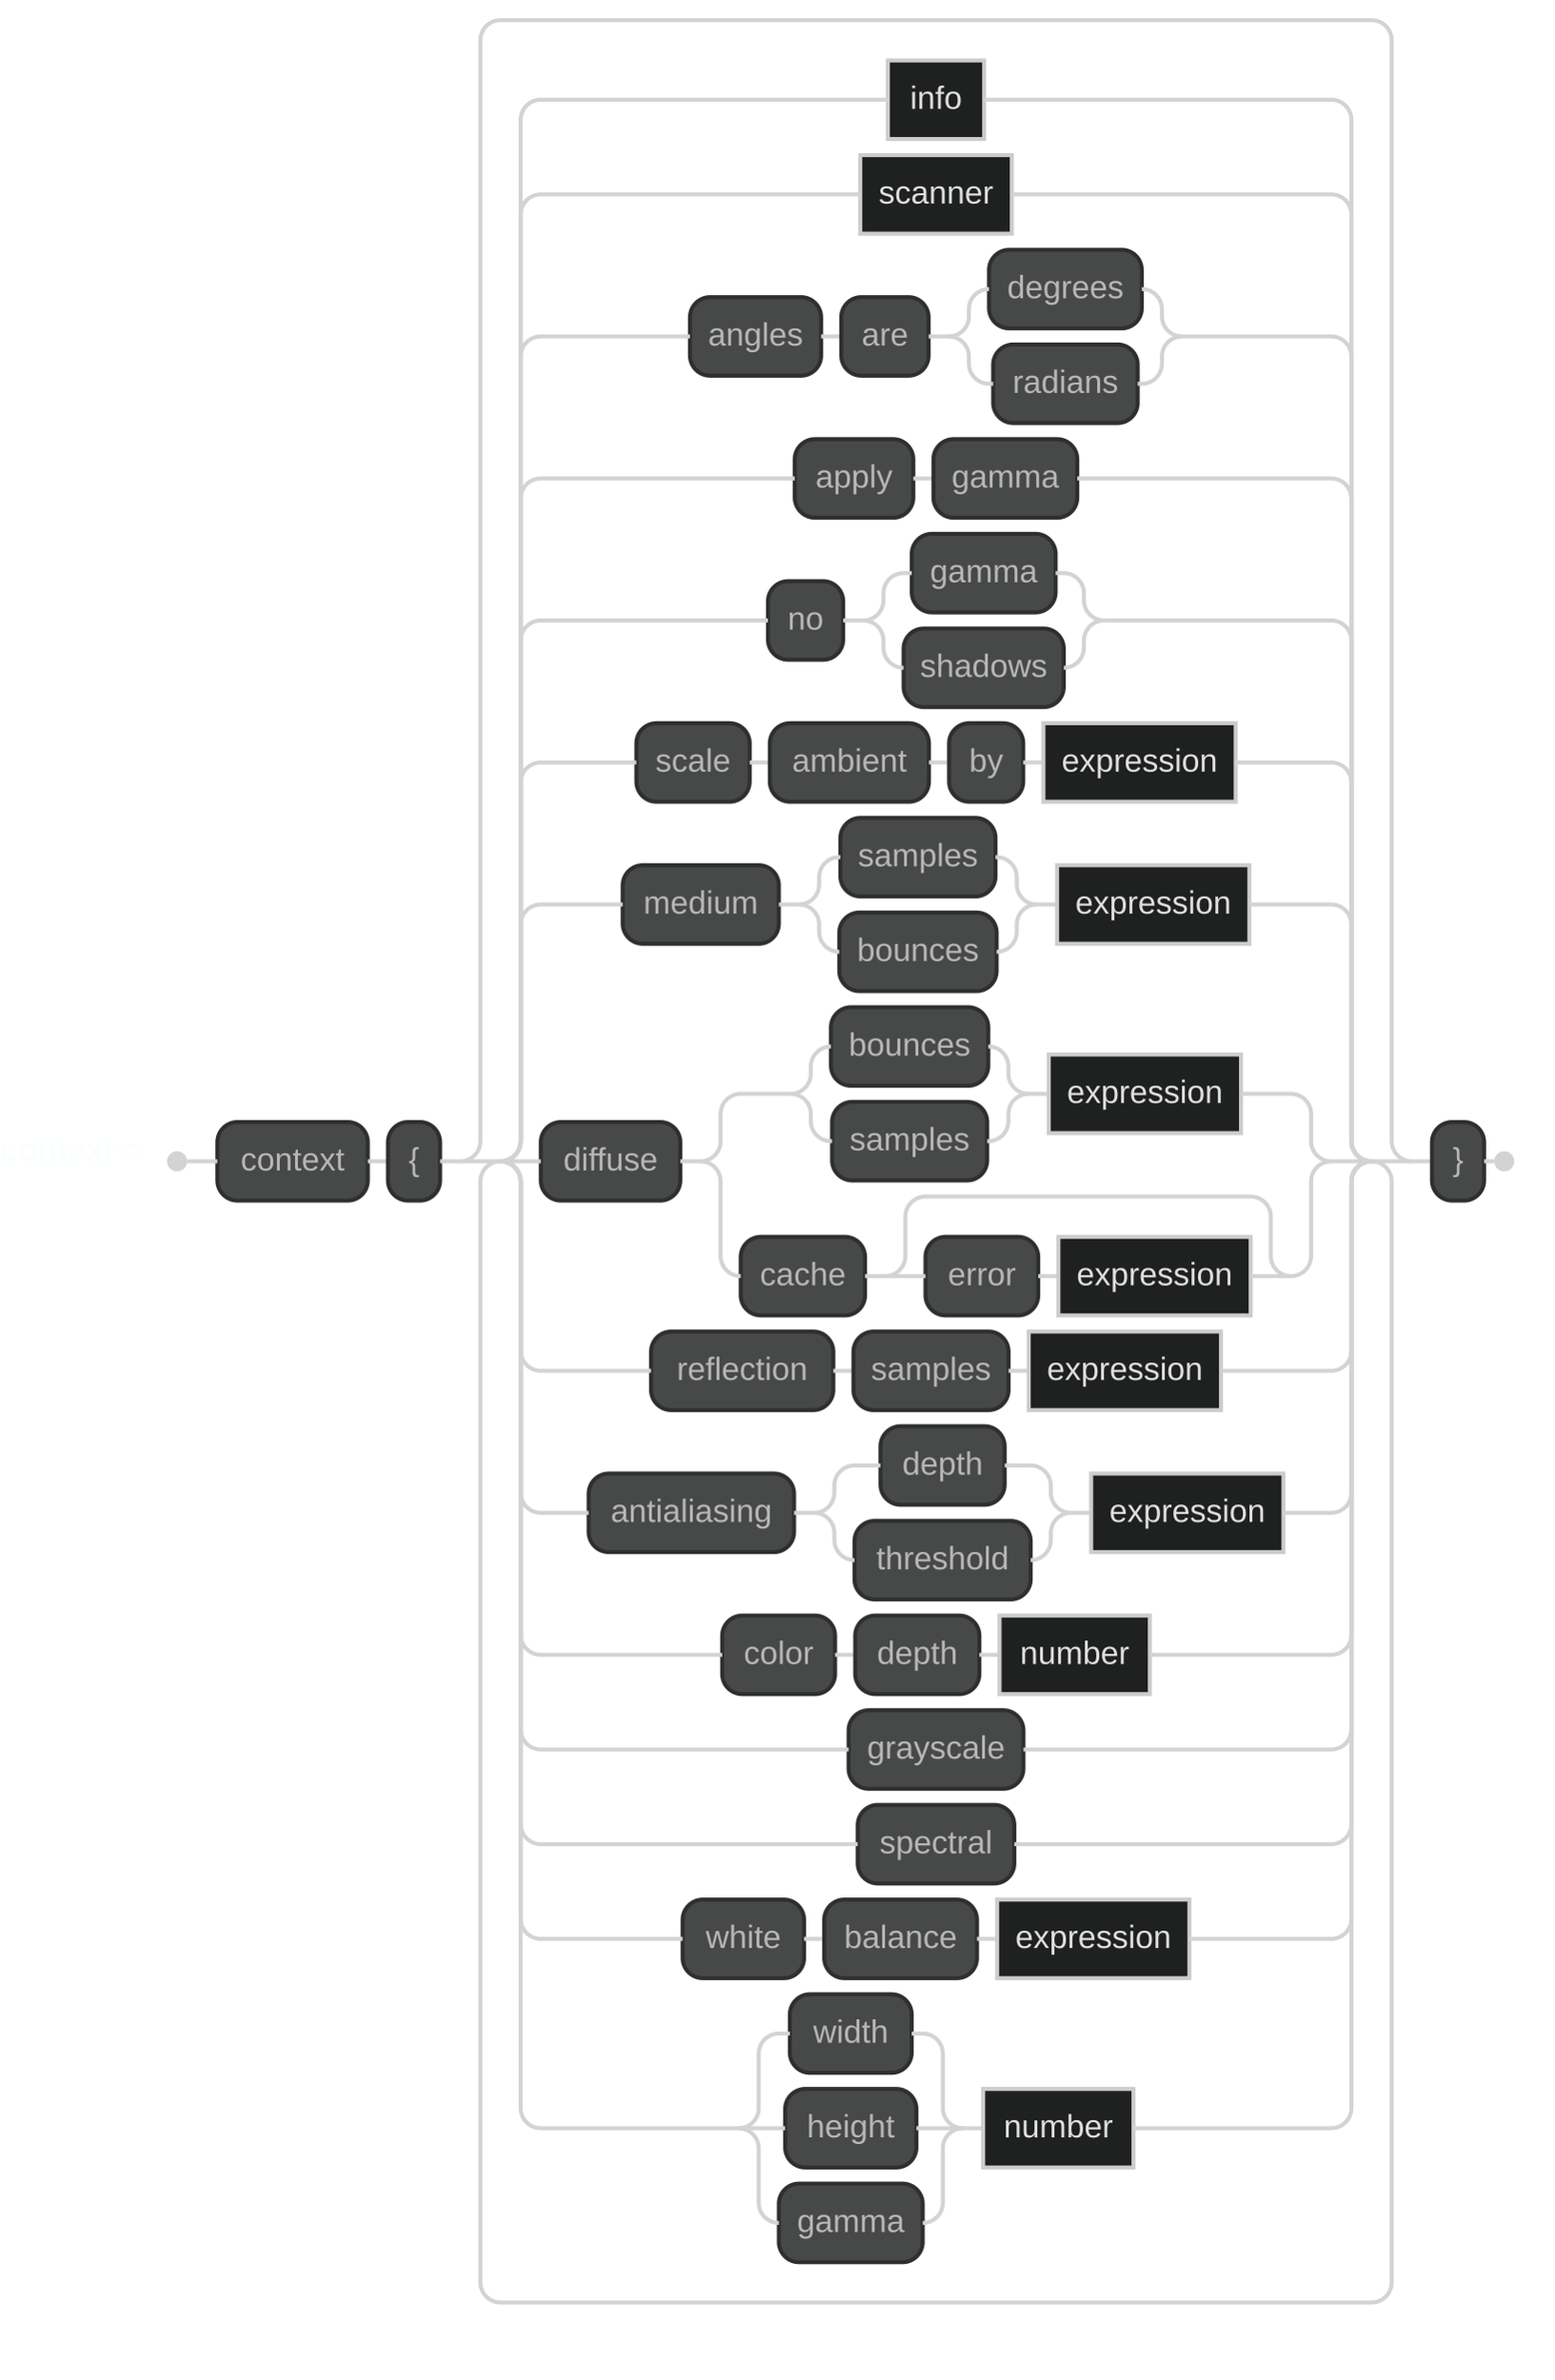
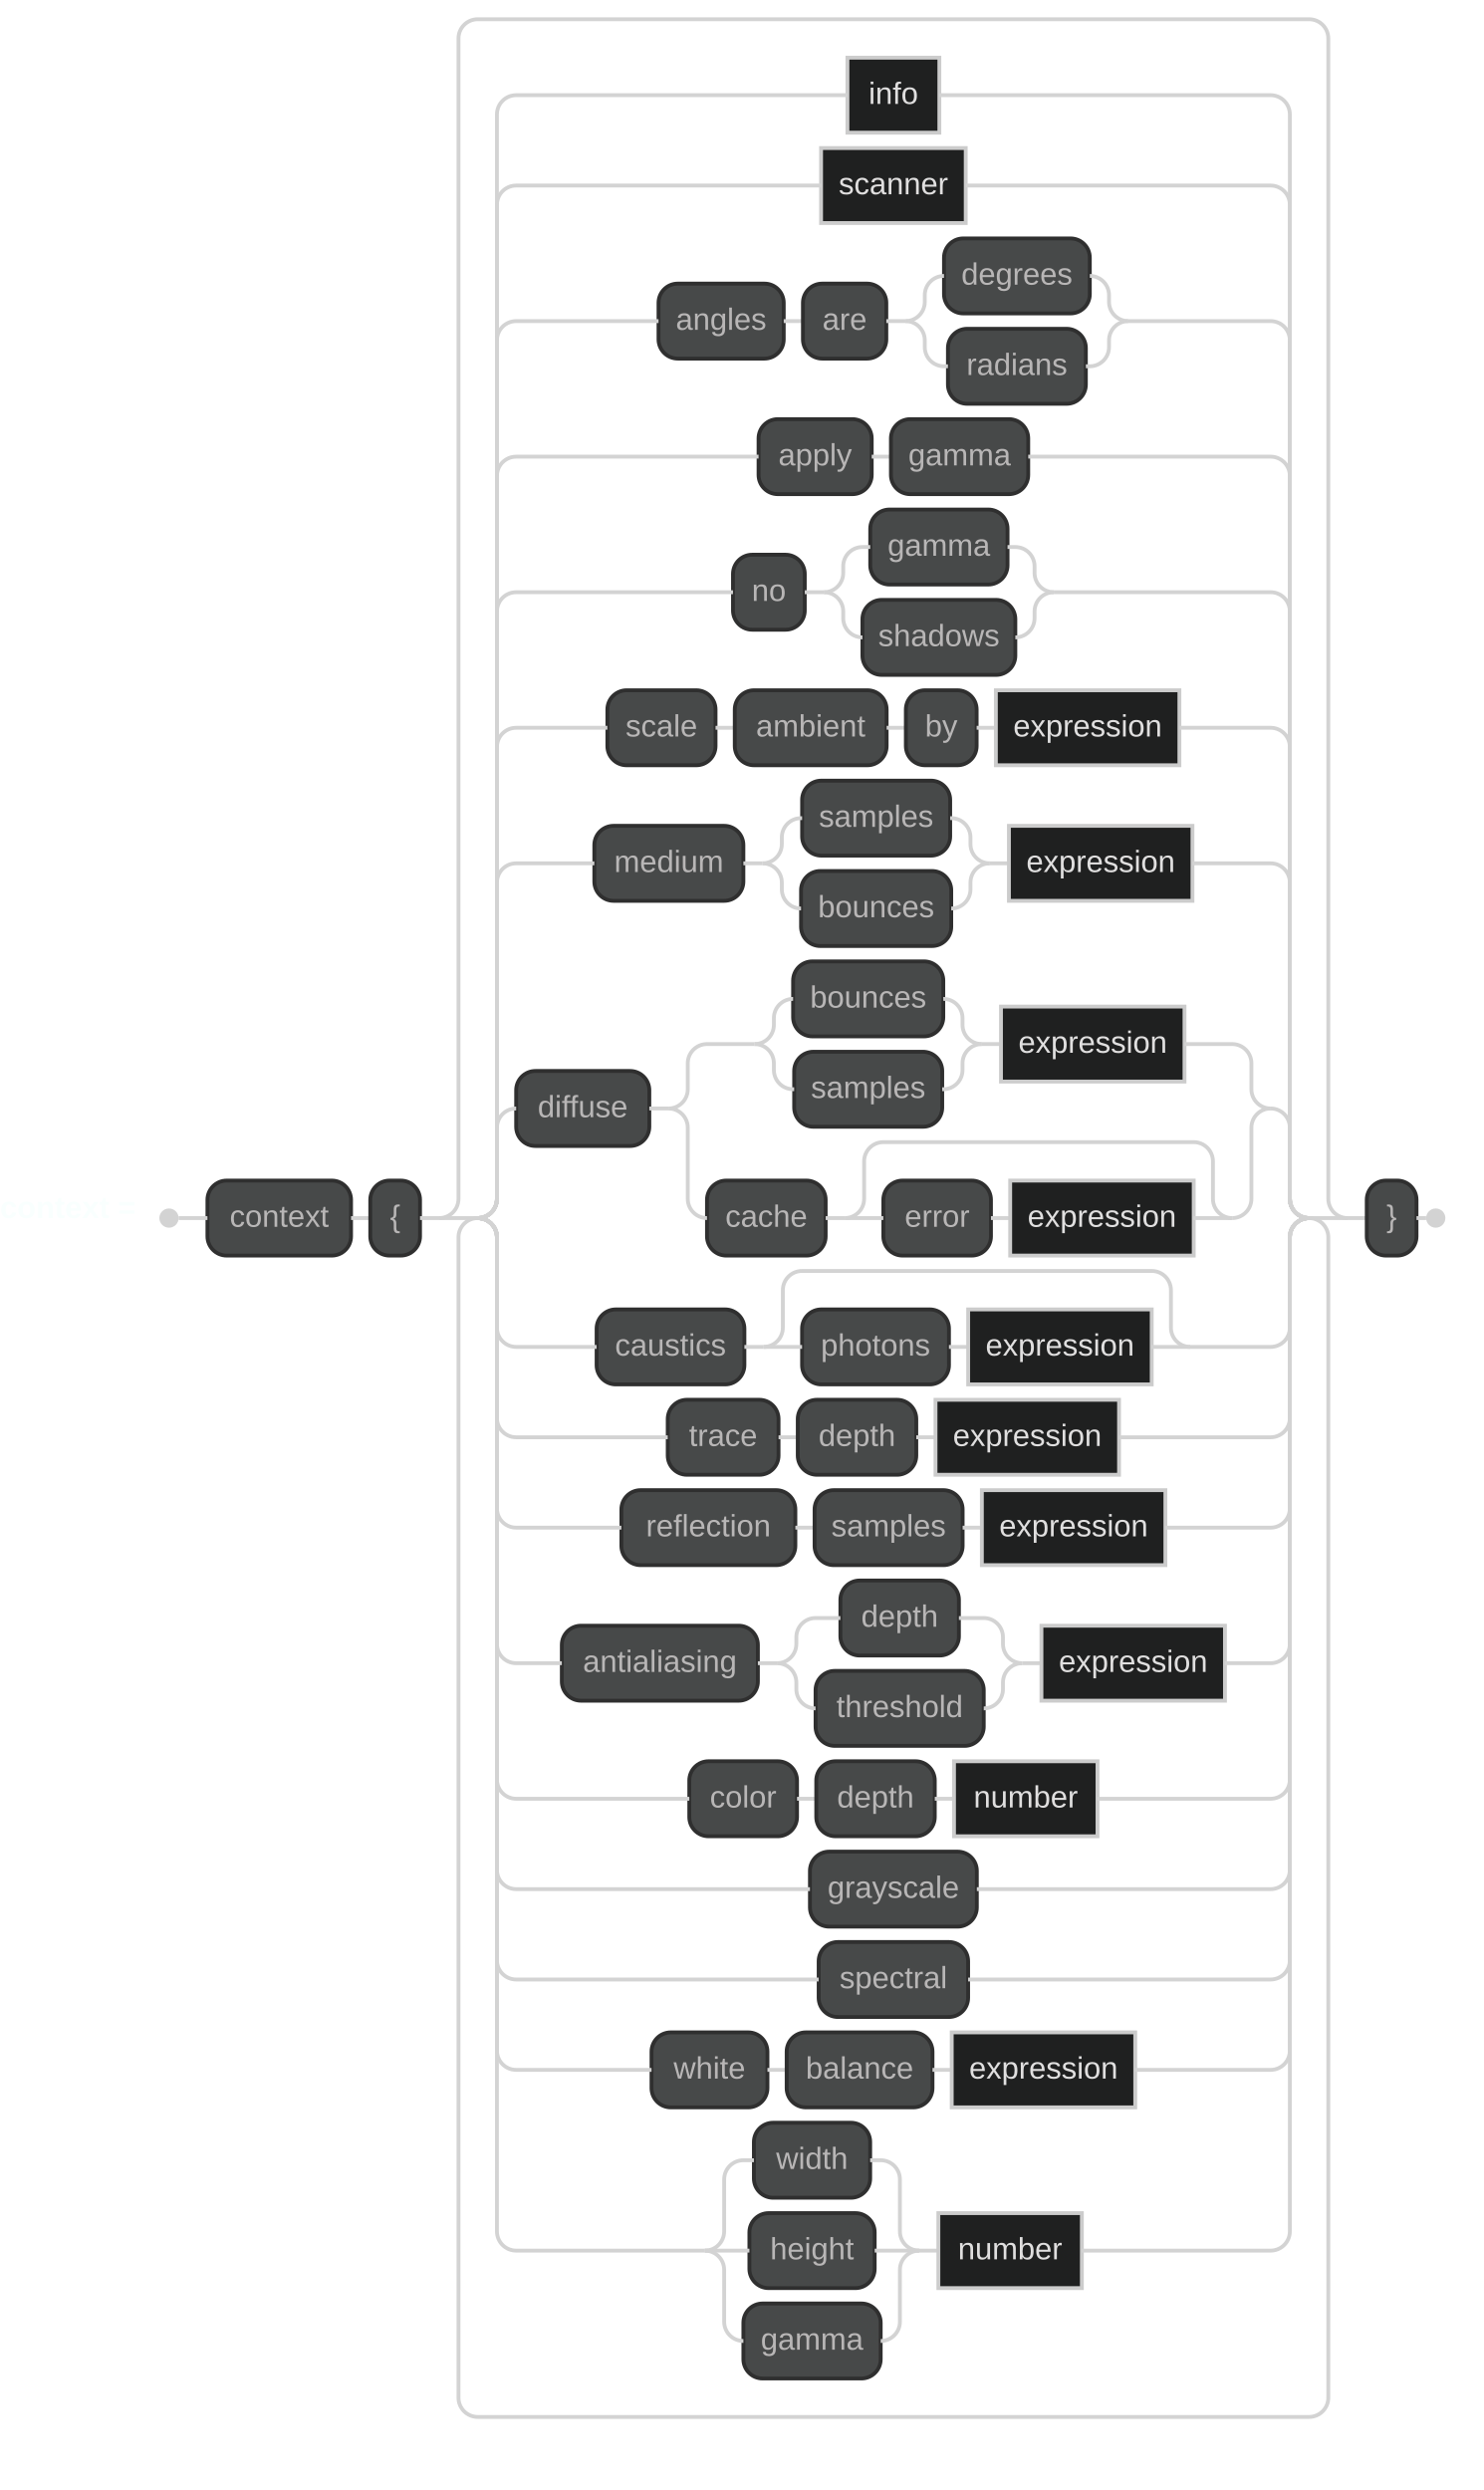
- <svg xmlns="http://www.w3.org/2000/svg" id="my-svg" width="100%" class="railroad-diagram" style="max-width: 771.719px; background-color: transparent;" viewBox="0 0 771.719 1181" role="graphics-document document" aria-roledescription="railroadEbnf">
+ <svg xmlns="http://www.w3.org/2000/svg" id="my-svg" width="100%" class="railroad-diagram" style="max-width: 771.719px; background-color: transparent;" viewBox="0 0 771.719 1295" role="graphics-document document" aria-roledescription="railroadEbnf">
  <style>#my-svg{font-family:"trebuchet ms",verdana,arial,sans-serif;font-size:16px;fill:#ccc;}@keyframes edge-animation-frame{from{stroke-dashoffset:0;}}@keyframes dash{to{stroke-dashoffset:0;}}#my-svg .edge-animation-slow{stroke-dasharray:9,5!important;stroke-dashoffset:900;animation:dash 50s linear infinite;stroke-linecap:round;}#my-svg .edge-animation-fast{stroke-dasharray:9,5!important;stroke-dashoffset:900;animation:dash 20s linear infinite;stroke-linecap:round;}#my-svg .error-icon{fill:#a44141;}#my-svg .error-text{fill:#ddd;stroke:#ddd;}#my-svg .edge-thickness-normal{stroke-width:1px;}#my-svg .edge-thickness-thick{stroke-width:3.5px;}#my-svg .edge-pattern-solid{stroke-dasharray:0;}#my-svg .edge-thickness-invisible{stroke-width:0;fill:none;}#my-svg .edge-pattern-dashed{stroke-dasharray:3;}#my-svg .edge-pattern-dotted{stroke-dasharray:2;}#my-svg .marker{fill:lightgrey;stroke:lightgrey;}#my-svg .marker.cross{stroke:lightgrey;}#my-svg svg{font-family:"trebuchet ms",verdana,arial,sans-serif;font-size:16px;}#my-svg p{margin:0;}#my-svg .railroad-diagram{font-family:"trebuchet ms",verdana,arial,sans-serif;font-size:16px;}#my-svg .railroad-terminal rect{fill:hsl(180, 1.587%, 28.353%);stroke:hsl(180, 0%, 18.353%);stroke-width:2px;}#my-svg .railroad-terminal text{fill:rgb(183.848, 181.552, 181.552);font-family:"trebuchet ms",verdana,arial,sans-serif;font-size:16px;text-anchor:middle;dominant-baseline:middle;}#my-svg .railroad-nonterminal rect{fill:#1f2020;stroke:#cccccc;stroke-width:2px;}#my-svg .railroad-nonterminal text{fill:#e0dfdf;font-family:"trebuchet ms",verdana,arial,sans-serif;font-size:16px;text-anchor:middle;dominant-baseline:middle;}#my-svg .railroad-line{stroke:lightgrey;stroke-width:2px;fill:none;}#my-svg .railroad-start circle,#my-svg .railroad-end circle{fill:lightgrey;}#my-svg .railroad-comment ellipse{fill:#181818;stroke:hsl(20, 0%, 2.353%);stroke-width:2px;}#my-svg .railroad-comment text{fill:rgb(223, 223.667, 224);font-style:italic;font-family:"trebuchet ms",verdana,arial,sans-serif;font-size:16px;text-anchor:middle;dominant-baseline:middle;}#my-svg .railroad-special rect{fill:hsl(20, 1.587%, 12.353%);stroke:hsl(20, 0%, 2.353%);stroke-width:2px;stroke-dasharray:5,3;}#my-svg .railroad-special text{fill:#e0dfdf;font-family:"trebuchet ms",verdana,arial,sans-serif;font-size:16px;text-anchor:middle;dominant-baseline:middle;}#my-svg .railroad-rule-name{font-weight:bold;fill:#F9FFFE;font-family:"trebuchet ms",verdana,arial,sans-serif;font-size:16px;}#my-svg .node .neo-node{stroke:#ccc;}#my-svg [data-look="neo"].node rect,#my-svg [data-look="neo"].cluster rect,#my-svg [data-look="neo"].node polygon{stroke:url(#my-svg-gradient);filter:drop-shadow( 1px 2px 2px rgba(185,185,185,1));}#my-svg [data-look="neo"].swimlane.cluster rect{filter:none;}#my-svg [data-look="neo"].node path{stroke:url(#my-svg-gradient);stroke-width:1px;}#my-svg [data-look="neo"].node .outer-path{filter:drop-shadow( 1px 2px 2px rgba(185,185,185,1));}#my-svg [data-look="neo"].node .neo-line path{stroke:#ccc;filter:none;}#my-svg [data-look="neo"].node circle{stroke:url(#my-svg-gradient);filter:drop-shadow( 1px 2px 2px rgba(185,185,185,1));}#my-svg [data-look="neo"].node circle .state-start{fill:#000000;}#my-svg [data-look="neo"].icon-shape .icon{fill:url(#my-svg-gradient);filter:drop-shadow( 1px 2px 2px rgba(185,185,185,1));}#my-svg [data-look="neo"].icon-shape .icon-neo path{stroke:url(#my-svg-gradient);filter:drop-shadow( 1px 2px 2px rgba(185,185,185,1));}#my-svg :root{--mermaid-font-family:"trebuchet ms",verdana,arial,sans-serif;}</style>
  <g />
  <g class="railroad-rule" transform="translate(0, 10)">
    <g transform="translate(107.8906, 0)">
      <g class="railroad-sequence">
-         <g class="railroad-terminal" transform="translate(0, 547)">
+         <g class="railroad-terminal" transform="translate(0, 604)">
          <rect x="0" y="0" width="74.688" height="39" rx="10" ry="10" />
          <text x="37.344" y="19.5">context</text>
        </g>
-         <path class="railroad-line" d="M 74.688 566.5 L 84.688 566.5" />
-         <g class="railroad-terminal" transform="translate(84.6875, 547)">
+         <path class="railroad-line" d="M 74.688 623.5 L 84.688 623.5" />
+         <g class="railroad-terminal" transform="translate(84.6875, 604)">
          <rect x="0" y="0" width="25.875" height="39" rx="10" ry="10" />
          <text x="12.938" y="19.5">{</text>
        </g>
-         <path class="railroad-line" d="M 110.562 566.5 L 120.562 566.5" />
+         <path class="railroad-line" d="M 110.562 623.5 L 120.562 623.5" />
        <g class="railroad-repetition" transform="translate(120.5625, 0)">
          <g class="railroad-choice" transform="translate(20, 20)">
            <g class="railroad-nonterminal" transform="translate(192.2891, 0)">
              <rect x="0" y="0" width="47.812" height="39" />
              <text x="23.906" y="19.5">info</text>
            </g>
-             <path class="railroad-line" d="M 0 546.5 A 10 10 0 0 0 10 536.5 L 10 29.5 A 10 10 0 0 1 20 19.5 L 192.289 19.5" />
-             <path class="railroad-line" d="M 240.102 19.5 L 412.391 19.5 A 10 10 0 0 1 422.391 29.5 L 422.391 536.5 A 10 10 0 0 0 432.391 546.5" />
+             <path class="railroad-line" d="M 0 603.5 A 10 10 0 0 0 10 593.5 L 10 29.5 A 10 10 0 0 1 20 19.5 L 192.289 19.5" />
+             <path class="railroad-line" d="M 240.102 19.5 L 412.391 19.5 A 10 10 0 0 1 422.391 29.5 L 422.391 593.5 A 10 10 0 0 0 432.391 603.5" />
            <g class="railroad-nonterminal" transform="translate(178.5781, 47)">
              <rect x="0" y="0" width="75.234" height="39" />
              <text x="37.617" y="19.5">scanner</text>
            </g>
-             <path class="railroad-line" d="M 0 546.5 A 10 10 0 0 0 10 536.5 L 10 76.5 A 10 10 0 0 1 20 66.5 L 178.578 66.5" />
-             <path class="railroad-line" d="M 253.812 66.5 L 412.391 66.5 A 10 10 0 0 1 422.391 76.5 L 422.391 536.5 A 10 10 0 0 0 432.391 546.5" />
+             <path class="railroad-line" d="M 0 603.5 A 10 10 0 0 0 10 593.5 L 10 76.5 A 10 10 0 0 1 20 66.5 L 178.578 66.5" />
+             <path class="railroad-line" d="M 253.812 66.5 L 412.391 66.5 A 10 10 0 0 1 422.391 76.5 L 422.391 593.5 A 10 10 0 0 0 432.391 603.5" />
            <g class="railroad-sequence" transform="translate(94.04688, 94)">
              <g class="railroad-terminal" transform="translate(0, 23.5)">
                <rect x="0" y="0" width="65.109" height="39" rx="10" ry="10" />
                <text x="32.555" y="19.5">angles</text>
              </g>
              <path class="railroad-line" d="M 65.109 43 L 75.109 43" />
              <g class="railroad-terminal" transform="translate(75.10938, 23.5)">
                <rect x="0" y="0" width="43.359" height="39" rx="10" ry="10" />
                <text x="21.68" y="19.5">are</text>
              </g>
              <path class="railroad-line" d="M 118.469 43 L 128.469 43" />
              <g class="railroad-choice" transform="translate(128.4688, 0)">
                <g class="railroad-terminal" transform="translate(20, 0)">
                  <rect x="0" y="0" width="75.828" height="39" rx="10" ry="10" />
                  <text x="37.914" y="19.5">degrees</text>
                </g>
                <path class="railroad-line" d="M 0 43 A 10 10 0 0 0 10 33 L 10 29.5 A 10 10 0 0 1 20 19.5 L 20 19.5" />
                <path class="railroad-line" d="M 95.828 19.5 L 95.828 19.5 A 10 10 0 0 1 105.828 29.5 L 105.828 33 A 10 10 0 0 0 115.828 43" />
                <g class="railroad-terminal" transform="translate(22.04688, 47)">
                  <rect x="0" y="0" width="71.734" height="39" rx="10" ry="10" />
                  <text x="35.867" y="19.5">radians</text>
                </g>
                <path class="railroad-line" d="M 0 43 A 10 10 0 0 1 10 53 L 10 56.5 A 10 10 0 0 0 20 66.5 L 22.047 66.5" />
                <path class="railroad-line" d="M 93.781 66.5 L 95.828 66.5 A 10 10 0 0 0 105.828 56.5 L 105.828 53 A 10 10 0 0 1 115.828 43" />
              </g>
            </g>
-             <path class="railroad-line" d="M 0 546.5 A 10 10 0 0 0 10 536.5 L 10 147 A 10 10 0 0 1 20 137 L 94.047 137" />
-             <path class="railroad-line" d="M 338.344 137 L 412.391 137 A 10 10 0 0 1 422.391 147 L 422.391 536.5 A 10 10 0 0 0 432.391 546.5" />
+             <path class="railroad-line" d="M 0 603.5 A 10 10 0 0 0 10 593.5 L 10 147 A 10 10 0 0 1 20 137 L 94.047 137" />
+             <path class="railroad-line" d="M 338.344 137 L 412.391 137 A 10 10 0 0 1 422.391 147 L 422.391 593.5 A 10 10 0 0 0 432.391 603.5" />
            <g class="railroad-sequence" transform="translate(146.0703, 188)">
              <g class="railroad-terminal" transform="translate(0, 0)">
                <rect x="0" y="0" width="58.844" height="39" rx="10" ry="10" />
                <text x="29.422" y="19.5">apply</text>
              </g>
              <path class="railroad-line" d="M 58.844 19.5 L 68.844 19.5" />
              <g class="railroad-terminal" transform="translate(68.84375, 0)">
                <rect x="0" y="0" width="71.406" height="39" rx="10" ry="10" />
                <text x="35.703" y="19.5">gamma</text>
              </g>
            </g>
-             <path class="railroad-line" d="M 0 546.5 A 10 10 0 0 0 10 536.5 L 10 217.5 A 10 10 0 0 1 20 207.5 L 146.07 207.5" />
-             <path class="railroad-line" d="M 286.32 207.5 L 412.391 207.5 A 10 10 0 0 1 422.391 217.5 L 422.391 536.5 A 10 10 0 0 0 432.391 546.5" />
+             <path class="railroad-line" d="M 0 603.5 A 10 10 0 0 0 10 593.5 L 10 217.5 A 10 10 0 0 1 20 207.5 L 146.07 207.5" />
+             <path class="railroad-line" d="M 286.32 207.5 L 412.391 207.5 A 10 10 0 0 1 422.391 217.5 L 422.391 593.5 A 10 10 0 0 0 432.391 603.5" />
            <g class="railroad-sequence" transform="translate(132.7734, 235)">
              <g class="railroad-terminal" transform="translate(0, 23.5)">
                <rect x="0" y="0" width="37.328" height="39" rx="10" ry="10" />
                <text x="18.664" y="19.5">no</text>
              </g>
              <path class="railroad-line" d="M 37.328 43 L 47.328 43" />
              <g class="railroad-choice" transform="translate(47.32812, 0)">
                <g class="railroad-terminal" transform="translate(24.05469, 0)">
                  <rect x="0" y="0" width="71.406" height="39" rx="10" ry="10" />
                  <text x="35.703" y="19.5">gamma</text>
                </g>
                <path class="railroad-line" d="M 0 43 A 10 10 0 0 0 10 33 L 10 29.5 A 10 10 0 0 1 20 19.5 L 24.055 19.5" />
                <path class="railroad-line" d="M 95.461 19.5 L 99.516 19.5 A 10 10 0 0 1 109.516 29.5 L 109.516 33 A 10 10 0 0 0 119.516 43" />
                <g class="railroad-terminal" transform="translate(20, 47)">
                  <rect x="0" y="0" width="79.516" height="39" rx="10" ry="10" />
                  <text x="39.758" y="19.5">shadows</text>
                </g>
                <path class="railroad-line" d="M 0 43 A 10 10 0 0 1 10 53 L 10 56.5 A 10 10 0 0 0 20 66.5 L 20 66.5" />
                <path class="railroad-line" d="M 99.516 66.5 L 99.516 66.5 A 10 10 0 0 0 109.516 56.5 L 109.516 53 A 10 10 0 0 1 119.516 43" />
              </g>
            </g>
-             <path class="railroad-line" d="M 0 546.5 A 10 10 0 0 0 10 536.5 L 10 288 A 10 10 0 0 1 20 278 L 132.773 278" />
-             <path class="railroad-line" d="M 299.617 278 L 412.391 278 A 10 10 0 0 1 422.391 288 L 422.391 536.5 A 10 10 0 0 0 432.391 546.5" />
+             <path class="railroad-line" d="M 0 603.5 A 10 10 0 0 0 10 593.5 L 10 288 A 10 10 0 0 1 20 278 L 132.773 278" />
+             <path class="railroad-line" d="M 299.617 278 L 412.391 278 A 10 10 0 0 1 422.391 288 L 422.391 593.5 A 10 10 0 0 0 432.391 603.5" />
            <g class="railroad-sequence" transform="translate(67.44531, 329)">
              <g class="railroad-terminal" transform="translate(0, 0)">
                <rect x="0" y="0" width="56.25" height="39" rx="10" ry="10" />
                <text x="28.125" y="19.5">scale</text>
              </g>
              <path class="railroad-line" d="M 56.25 19.5 L 66.25 19.5" />
              <g class="railroad-terminal" transform="translate(66.25, 0)">
                <rect x="0" y="0" width="78.984" height="39" rx="10" ry="10" />
                <text x="39.492" y="19.5">ambient</text>
              </g>
              <path class="railroad-line" d="M 145.234 19.5 L 155.234 19.5" />
              <g class="railroad-terminal" transform="translate(155.2344, 0)">
                <rect x="0" y="0" width="36.812" height="39" rx="10" ry="10" />
                <text x="18.406" y="19.5">by</text>
              </g>
              <path class="railroad-line" d="M 192.047 19.5 L 202.047 19.5" />
              <g class="railroad-nonterminal" transform="translate(202.0469, 0)">
                <rect x="0" y="0" width="95.453" height="39" />
                <text x="47.727" y="19.5">expression</text>
              </g>
            </g>
-             <path class="railroad-line" d="M 0 546.5 A 10 10 0 0 0 10 536.5 L 10 358.5 A 10 10 0 0 1 20 348.5 L 67.445 348.5" />
-             <path class="railroad-line" d="M 364.945 348.5 L 412.391 348.5 A 10 10 0 0 1 422.391 358.5 L 422.391 536.5 A 10 10 0 0 0 432.391 546.5" />
+             <path class="railroad-line" d="M 0 603.5 A 10 10 0 0 0 10 593.5 L 10 358.5 A 10 10 0 0 1 20 348.5 L 67.445 348.5" />
+             <path class="railroad-line" d="M 364.945 348.5 L 412.391 348.5 A 10 10 0 0 1 422.391 358.5 L 422.391 593.5 A 10 10 0 0 0 432.391 603.5" />
            <g class="railroad-sequence" transform="translate(60.65625, 376)">
              <g class="railroad-terminal" transform="translate(0, 23.5)">
                <rect x="0" y="0" width="77.516" height="39" rx="10" ry="10" />
                <text x="38.758" y="19.5">medium</text>
              </g>
              <path class="railroad-line" d="M 77.516 43 L 87.516 43" />
              <g class="railroad-choice" transform="translate(87.51562, 0)">
                <g class="railroad-terminal" transform="translate(20.55469, 0)">
                  <rect x="0" y="0" width="77" height="39" rx="10" ry="10" />
                  <text x="38.5" y="19.5">samples</text>
                </g>
                <path class="railroad-line" d="M 0 43 A 10 10 0 0 0 10 33 L 10 29.5 A 10 10 0 0 1 20 19.5 L 20.555 19.5" />
                <path class="railroad-line" d="M 97.555 19.5 L 98.109 19.5 A 10 10 0 0 1 108.109 29.5 L 108.109 33 A 10 10 0 0 0 118.109 43" />
                <g class="railroad-terminal" transform="translate(20, 47)">
                  <rect x="0" y="0" width="78.109" height="39" rx="10" ry="10" />
                  <text x="39.055" y="19.5">bounces</text>
                </g>
                <path class="railroad-line" d="M 0 43 A 10 10 0 0 1 10 53 L 10 56.5 A 10 10 0 0 0 20 66.5 L 20 66.5" />
                <path class="railroad-line" d="M 98.109 66.5 L 98.109 66.5 A 10 10 0 0 0 108.109 56.5 L 108.109 53 A 10 10 0 0 1 118.109 43" />
              </g>
              <path class="railroad-line" d="M 205.625 43 L 215.625 43" />
              <g class="railroad-nonterminal" transform="translate(215.625, 23.5)">
                <rect x="0" y="0" width="95.453" height="39" />
                <text x="47.727" y="19.5">expression</text>
              </g>
            </g>
-             <path class="railroad-line" d="M 0 546.5 A 10 10 0 0 0 10 536.5 L 10 429 A 10 10 0 0 1 20 419 L 60.656 419" />
-             <path class="railroad-line" d="M 371.734 419 L 412.391 419 A 10 10 0 0 1 422.391 429 L 422.391 536.5 A 10 10 0 0 0 432.391 546.5" />
+             <path class="railroad-line" d="M 0 603.5 A 10 10 0 0 0 10 593.5 L 10 429 A 10 10 0 0 1 20 419 L 60.656 419" />
+             <path class="railroad-line" d="M 371.734 419 L 412.391 419 A 10 10 0 0 1 422.391 429 L 422.391 593.5 A 10 10 0 0 0 432.391 603.5" />
            <g class="railroad-sequence" transform="translate(20, 470)">
              <g class="railroad-terminal" transform="translate(0, 57)">
                <rect x="0" y="0" width="69.25" height="39" rx="10" ry="10" />
                <text x="34.625" y="19.5">diffuse</text>
              </g>
              <path class="railroad-line" d="M 69.25 76.5 L 79.25 76.5" />
              <g class="railroad-choice" transform="translate(79.25, 0)">
                <g class="railroad-sequence" transform="translate(44.78906, 0)">
                  <g class="railroad-choice" transform="translate(0, 0)">
                    <g class="railroad-terminal" transform="translate(20, 0)">
                      <rect x="0" y="0" width="78.109" height="39" rx="10" ry="10" />
                      <text x="39.055" y="19.5">bounces</text>
                    </g>
                    <path class="railroad-line" d="M 0 43 A 10 10 0 0 0 10 33 L 10 29.5 A 10 10 0 0 1 20 19.5 L 20 19.5" />
                    <path class="railroad-line" d="M 98.109 19.5 L 98.109 19.5 A 10 10 0 0 1 108.109 29.5 L 108.109 33 A 10 10 0 0 0 118.109 43" />
                    <g class="railroad-terminal" transform="translate(20.55469, 47)">
                      <rect x="0" y="0" width="77" height="39" rx="10" ry="10" />
                      <text x="38.5" y="19.5">samples</text>
                    </g>
                    <path class="railroad-line" d="M 0 43 A 10 10 0 0 1 10 53 L 10 56.5 A 10 10 0 0 0 20 66.5 L 20.555 66.5" />
                    <path class="railroad-line" d="M 97.555 66.5 L 98.109 66.5 A 10 10 0 0 0 108.109 56.5 L 108.109 53 A 10 10 0 0 1 118.109 43" />
                  </g>
                  <path class="railroad-line" d="M 118.109 43 L 128.109 43" />
                  <g class="railroad-nonterminal" transform="translate(128.1094, 23.5)">
                    <rect x="0" y="0" width="95.453" height="39" />
                    <text x="47.727" y="19.5">expression</text>
                  </g>
                </g>
                <path class="railroad-line" d="M 0 76.5 A 10 10 0 0 0 10 66.5 L 10 53 A 10 10 0 0 1 20 43 L 44.789 43" />
                <path class="railroad-line" d="M 268.352 43 L 293.141 43 A 10 10 0 0 1 303.141 53 L 303.141 66.5 A 10 10 0 0 0 313.141 76.5" />
                <g class="railroad-sequence" transform="translate(20, 94)">
                  <g class="railroad-terminal" transform="translate(0, 20)">
                    <rect x="0" y="0" width="61.719" height="39" rx="10" ry="10" />
                    <text x="30.859" y="19.5">cache</text>
                  </g>
                  <path class="railroad-line" d="M 61.719 39.5 L 71.719 39.5" />
                  <g class="railroad-optional" transform="translate(71.71875, 0)">
                    <g class="railroad-sequence" transform="translate(20, 20)">
                      <g class="railroad-terminal" transform="translate(0, 0)">
                        <rect x="0" y="0" width="55.969" height="39" rx="10" ry="10" />
                        <text x="27.984" y="19.5">error</text>
                      </g>
                      <path class="railroad-line" d="M 55.969 19.5 L 65.969 19.5" />
                      <g class="railroad-nonterminal" transform="translate(65.96875, 0)">
                        <rect x="0" y="0" width="95.453" height="39" />
                        <text x="47.727" y="19.5">expression</text>
                      </g>
                    </g>
                    <path class="railroad-line" d="M 0 39.5 L 20 39.5" />
                    <path class="railroad-line" d="M 181.422 39.5 L 201.422 39.5" />
                    <path class="railroad-line" d="M 0 39.5 A 10 10 0 0 0 10 29.5 L 10 10 A 10 10 0 0 1 20 0 L 181.422 0 A 10 10 0 0 1 191.422 10 L 191.422 29.5 A 10 10 0 0 0 201.422 39.5" />
                  </g>
                </g>
                <path class="railroad-line" d="M 0 76.5 A 10 10 0 0 1 10 86.5 L 10 123.5 A 10 10 0 0 0 20 133.5 L 20 133.5" />
                <path class="railroad-line" d="M 293.141 133.5 L 293.141 133.5 A 10 10 0 0 0 303.141 123.5 L 303.141 86.5 A 10 10 0 0 1 313.141 76.5" />
              </g>
            </g>
-             <path class="railroad-line" d="M 0 546.5 L 20 546.5" />
-             <path class="railroad-line" d="M 412.391 546.5 L 432.391 546.5" />
-             <g class="railroad-sequence" transform="translate(74.73438, 631)">
+             <path class="railroad-line" d="M 0 603.5 A 10 10 0 0 0 10 593.5 L 10 556.5 A 10 10 0 0 1 20 546.5 L 20 546.5" />
+             <path class="railroad-line" d="M 412.391 546.5 L 412.391 546.5 A 10 10 0 0 1 422.391 556.5 L 422.391 593.5 A 10 10 0 0 0 432.391 603.5" />
+             <g class="railroad-sequence" transform="translate(61.84375, 631)">
+               <g class="railroad-terminal" transform="translate(0, 20)">
+                 <rect x="0" y="0" width="76.859" height="39" rx="10" ry="10" />
+                 <text x="38.43" y="19.5">caustics</text>
+               </g>
+               <path class="railroad-line" d="M 76.859 39.5 L 86.859 39.5" />
+               <g class="railroad-optional" transform="translate(86.85938, 0)">
+                 <g class="railroad-sequence" transform="translate(20, 20)">
+                   <g class="railroad-terminal" transform="translate(0, 0)">
+                     <rect x="0" y="0" width="76.391" height="39" rx="10" ry="10" />
+                     <text x="38.195" y="19.5">photons</text>
+                   </g>
+                   <path class="railroad-line" d="M 76.391 19.5 L 86.391 19.5" />
+                   <g class="railroad-nonterminal" transform="translate(86.39062, 0)">
+                     <rect x="0" y="0" width="95.453" height="39" />
+                     <text x="47.727" y="19.5">expression</text>
+                   </g>
+                 </g>
+                 <path class="railroad-line" d="M 0 39.5 L 20 39.5" />
+                 <path class="railroad-line" d="M 201.844 39.5 L 221.844 39.5" />
+                 <path class="railroad-line" d="M 0 39.5 A 10 10 0 0 0 10 29.5 L 10 10 A 10 10 0 0 1 20 0 L 201.844 0 A 10 10 0 0 1 211.844 10 L 211.844 29.5 A 10 10 0 0 0 221.844 39.5" />
+               </g>
+             </g>
+             <path class="railroad-line" d="M 0 603.5 A 10 10 0 0 1 10 613.5 L 10 660.5 A 10 10 0 0 0 20 670.5 L 61.844 670.5" />
+             <path class="railroad-line" d="M 370.547 670.5 L 412.391 670.5 A 10 10 0 0 0 422.391 660.5 L 422.391 613.5 A 10 10 0 0 1 432.391 603.5" />
+             <g class="railroad-sequence" transform="translate(98.83594, 698)">
+               <g class="railroad-terminal" transform="translate(0, 0)">
+                 <rect x="0" y="0" width="57.625" height="39" rx="10" ry="10" />
+                 <text x="28.812" y="19.5">trace</text>
+               </g>
+               <path class="railroad-line" d="M 57.625 19.5 L 67.625 19.5" />
+               <g class="railroad-terminal" transform="translate(67.625, 0)">
+                 <rect x="0" y="0" width="61.641" height="39" rx="10" ry="10" />
+                 <text x="30.82" y="19.5">depth</text>
+               </g>
+               <path class="railroad-line" d="M 129.266 19.5 L 139.266 19.5" />
+               <g class="railroad-nonterminal" transform="translate(139.2656, 0)">
+                 <rect x="0" y="0" width="95.453" height="39" />
+                 <text x="47.727" y="19.5">expression</text>
+               </g>
+             </g>
+             <path class="railroad-line" d="M 0 603.5 A 10 10 0 0 1 10 613.5 L 10 707.5 A 10 10 0 0 0 20 717.5 L 98.836 717.5" />
+             <path class="railroad-line" d="M 333.555 717.5 L 412.391 717.5 A 10 10 0 0 0 422.391 707.5 L 422.391 613.5 A 10 10 0 0 1 432.391 603.5" />
+             <g class="railroad-sequence" transform="translate(74.73438, 745)">
              <g class="railroad-terminal" transform="translate(0, 0)">
                <rect x="0" y="0" width="90.469" height="39" rx="10" ry="10" />
                <text x="45.234" y="19.5">reflection</text>
              </g>
              <path class="railroad-line" d="M 90.469 19.5 L 100.469 19.5" />
              <g class="railroad-terminal" transform="translate(100.4688, 0)">
                <rect x="0" y="0" width="77" height="39" rx="10" ry="10" />
                <text x="38.5" y="19.5">samples</text>
              </g>
              <path class="railroad-line" d="M 177.469 19.5 L 187.469 19.5" />
              <g class="railroad-nonterminal" transform="translate(187.4688, 0)">
                <rect x="0" y="0" width="95.453" height="39" />
                <text x="47.727" y="19.5">expression</text>
              </g>
            </g>
-             <path class="railroad-line" d="M 0 546.5 A 10 10 0 0 1 10 556.5 L 10 640.5 A 10 10 0 0 0 20 650.5 L 74.734 650.5" />
-             <path class="railroad-line" d="M 357.656 650.5 L 412.391 650.5 A 10 10 0 0 0 422.391 640.5 L 422.391 556.5 A 10 10 0 0 1 432.391 546.5" />
-             <g class="railroad-sequence" transform="translate(43.75, 678)">
+             <path class="railroad-line" d="M 0 603.5 A 10 10 0 0 1 10 613.5 L 10 754.5 A 10 10 0 0 0 20 764.5 L 74.734 764.5" />
+             <path class="railroad-line" d="M 357.656 764.5 L 412.391 764.5 A 10 10 0 0 0 422.391 754.5 L 422.391 613.5 A 10 10 0 0 1 432.391 603.5" />
+             <g class="railroad-sequence" transform="translate(43.75, 792)">
              <g class="railroad-terminal" transform="translate(0, 23.5)">
                <rect x="0" y="0" width="101.969" height="39" rx="10" ry="10" />
                <text x="50.984" y="19.5">antialiasing</text>
              </g>
              <path class="railroad-line" d="M 101.969 43 L 111.969 43" />
              <g class="railroad-choice" transform="translate(111.9688, 0)">
                <g class="railroad-terminal" transform="translate(32.91406, 0)">
                  <rect x="0" y="0" width="61.641" height="39" rx="10" ry="10" />
                  <text x="30.82" y="19.5">depth</text>
                </g>
                <path class="railroad-line" d="M 0 43 A 10 10 0 0 0 10 33 L 10 29.5 A 10 10 0 0 1 20 19.5 L 32.914 19.5" />
                <path class="railroad-line" d="M 94.555 19.5 L 107.469 19.5 A 10 10 0 0 1 117.469 29.5 L 117.469 33 A 10 10 0 0 0 127.469 43" />
                <g class="railroad-terminal" transform="translate(20, 47)">
                  <rect x="0" y="0" width="87.469" height="39" rx="10" ry="10" />
                  <text x="43.734" y="19.5">threshold</text>
                </g>
                <path class="railroad-line" d="M 0 43 A 10 10 0 0 1 10 53 L 10 56.5 A 10 10 0 0 0 20 66.5 L 20 66.5" />
                <path class="railroad-line" d="M 107.469 66.5 L 107.469 66.5 A 10 10 0 0 0 117.469 56.5 L 117.469 53 A 10 10 0 0 1 127.469 43" />
              </g>
              <path class="railroad-line" d="M 239.438 43 L 249.438 43" />
              <g class="railroad-nonterminal" transform="translate(249.4375, 23.5)">
                <rect x="0" y="0" width="95.453" height="39" />
                <text x="47.727" y="19.5">expression</text>
              </g>
            </g>
-             <path class="railroad-line" d="M 0 546.5 A 10 10 0 0 1 10 556.5 L 10 711 A 10 10 0 0 0 20 721 L 43.75 721" />
-             <path class="railroad-line" d="M 388.641 721 L 412.391 721 A 10 10 0 0 0 422.391 711 L 422.391 556.5 A 10 10 0 0 1 432.391 546.5" />
-             <g class="railroad-sequence" transform="translate(110.0469, 772)">
+             <path class="railroad-line" d="M 0 603.5 A 10 10 0 0 1 10 613.5 L 10 825 A 10 10 0 0 0 20 835 L 43.75 835" />
+             <path class="railroad-line" d="M 388.641 835 L 412.391 835 A 10 10 0 0 0 422.391 825 L 422.391 613.5 A 10 10 0 0 1 432.391 603.5" />
+             <g class="railroad-sequence" transform="translate(110.0469, 886)">
              <g class="railroad-terminal" transform="translate(0, 0)">
                <rect x="0" y="0" width="56.031" height="39" rx="10" ry="10" />
                <text x="28.016" y="19.5">color</text>
              </g>
              <path class="railroad-line" d="M 56.031 19.5 L 66.031 19.5" />
              <g class="railroad-terminal" transform="translate(66.03125, 0)">
                <rect x="0" y="0" width="61.641" height="39" rx="10" ry="10" />
                <text x="30.82" y="19.5">depth</text>
              </g>
              <path class="railroad-line" d="M 127.672 19.5 L 137.672 19.5" />
              <g class="railroad-nonterminal" transform="translate(137.6719, 0)">
                <rect x="0" y="0" width="74.625" height="39" />
                <text x="37.312" y="19.5">number</text>
              </g>
            </g>
-             <path class="railroad-line" d="M 0 546.5 A 10 10 0 0 1 10 556.5 L 10 781.5 A 10 10 0 0 0 20 791.5 L 110.047 791.5" />
-             <path class="railroad-line" d="M 322.344 791.5 L 412.391 791.5 A 10 10 0 0 0 422.391 781.5 L 422.391 556.5 A 10 10 0 0 1 432.391 546.5" />
-             <g class="railroad-terminal" transform="translate(172.7969, 819)">
+             <path class="railroad-line" d="M 0 603.5 A 10 10 0 0 1 10 613.5 L 10 895.5 A 10 10 0 0 0 20 905.5 L 110.047 905.5" />
+             <path class="railroad-line" d="M 322.344 905.5 L 412.391 905.5 A 10 10 0 0 0 422.391 895.5 L 422.391 613.5 A 10 10 0 0 1 432.391 603.5" />
+             <g class="railroad-terminal" transform="translate(172.7969, 933)">
              <rect x="0" y="0" width="86.797" height="39" rx="10" ry="10" />
              <text x="43.398" y="19.5">grayscale</text>
            </g>
-             <path class="railroad-line" d="M 0 546.5 A 10 10 0 0 1 10 556.5 L 10 828.5 A 10 10 0 0 0 20 838.5 L 172.797 838.5" />
-             <path class="railroad-line" d="M 259.594 838.5 L 412.391 838.5 A 10 10 0 0 0 422.391 828.5 L 422.391 556.5 A 10 10 0 0 1 432.391 546.5" />
-             <g class="railroad-terminal" transform="translate(177.3281, 866)">
+             <path class="railroad-line" d="M 0 603.5 A 10 10 0 0 1 10 613.5 L 10 942.5 A 10 10 0 0 0 20 952.5 L 172.797 952.5" />
+             <path class="railroad-line" d="M 259.594 952.5 L 412.391 952.5 A 10 10 0 0 0 422.391 942.5 L 422.391 613.5 A 10 10 0 0 1 432.391 603.5" />
+             <g class="railroad-terminal" transform="translate(177.3281, 980)">
              <rect x="0" y="0" width="77.734" height="39" rx="10" ry="10" />
              <text x="38.867" y="19.5">spectral</text>
            </g>
-             <path class="railroad-line" d="M 0 546.5 A 10 10 0 0 1 10 556.5 L 10 875.5 A 10 10 0 0 0 20 885.5 L 177.328 885.5" />
-             <path class="railroad-line" d="M 255.062 885.5 L 412.391 885.5 A 10 10 0 0 0 422.391 875.5 L 422.391 556.5 A 10 10 0 0 1 432.391 546.5" />
-             <g class="railroad-sequence" transform="translate(90.40625, 913)">
+             <path class="railroad-line" d="M 0 603.5 A 10 10 0 0 1 10 613.5 L 10 989.5 A 10 10 0 0 0 20 999.5 L 177.328 999.5" />
+             <path class="railroad-line" d="M 255.062 999.5 L 412.391 999.5 A 10 10 0 0 0 422.391 989.5 L 422.391 613.5 A 10 10 0 0 1 432.391 603.5" />
+             <g class="railroad-sequence" transform="translate(90.40625, 1027)">
              <g class="railroad-terminal" transform="translate(0, 0)">
                <rect x="0" y="0" width="60.281" height="39" rx="10" ry="10" />
                <text x="30.141" y="19.5">white</text>
              </g>
              <path class="railroad-line" d="M 60.281 19.5 L 70.281 19.5" />
              <g class="railroad-terminal" transform="translate(70.28125, 0)">
                <rect x="0" y="0" width="75.844" height="39" rx="10" ry="10" />
                <text x="37.922" y="19.5">balance</text>
              </g>
              <path class="railroad-line" d="M 146.125 19.5 L 156.125 19.5" />
              <g class="railroad-nonterminal" transform="translate(156.125, 0)">
                <rect x="0" y="0" width="95.453" height="39" />
                <text x="47.727" y="19.5">expression</text>
              </g>
            </g>
-             <path class="railroad-line" d="M 0 546.5 A 10 10 0 0 1 10 556.5 L 10 922.5 A 10 10 0 0 0 20 932.5 L 90.406 932.5" />
-             <path class="railroad-line" d="M 341.984 932.5 L 412.391 932.5 A 10 10 0 0 0 422.391 922.5 L 422.391 556.5 A 10 10 0 0 1 432.391 546.5" />
-             <g class="railroad-sequence" transform="translate(118.1797, 960)">
+             <path class="railroad-line" d="M 0 603.5 A 10 10 0 0 1 10 613.5 L 10 1036.5 A 10 10 0 0 0 20 1046.5 L 90.406 1046.5" />
+             <path class="railroad-line" d="M 341.984 1046.5 L 412.391 1046.5 A 10 10 0 0 0 422.391 1036.5 L 422.391 613.5 A 10 10 0 0 1 432.391 603.5" />
+             <g class="railroad-sequence" transform="translate(118.1797, 1074)">
              <g class="railroad-choice" transform="translate(0, 0)">
                <g class="railroad-terminal" transform="translate(25.46875, 0)">
                  <rect x="0" y="0" width="60.469" height="39" rx="10" ry="10" />
                  <text x="30.234" y="19.5">width</text>
                </g>
                <path class="railroad-line" d="M 0 66.5 A 10 10 0 0 0 10 56.5 L 10 29.5 A 10 10 0 0 1 20 19.5 L 25.469 19.5" />
                <path class="railroad-line" d="M 85.938 19.5 L 91.406 19.5 A 10 10 0 0 1 101.406 29.5 L 101.406 56.5 A 10 10 0 0 0 111.406 66.5" />
                <g class="railroad-terminal" transform="translate(23.125, 47)">
                  <rect x="0" y="0" width="65.156" height="39" rx="10" ry="10" />
                  <text x="32.578" y="19.5">height</text>
                </g>
                <path class="railroad-line" d="M 0 66.5 L 23.125 66.5" />
                <path class="railroad-line" d="M 88.281 66.5 L 111.406 66.5" />
                <g class="railroad-terminal" transform="translate(20, 94)">
                  <rect x="0" y="0" width="71.406" height="39" rx="10" ry="10" />
                  <text x="35.703" y="19.5">gamma</text>
                </g>
                <path class="railroad-line" d="M 0 66.5 A 10 10 0 0 1 10 76.5 L 10 103.5 A 10 10 0 0 0 20 113.5 L 20 113.5" />
                <path class="railroad-line" d="M 91.406 113.5 L 91.406 113.5 A 10 10 0 0 0 101.406 103.5 L 101.406 76.5 A 10 10 0 0 1 111.406 66.5" />
              </g>
              <path class="railroad-line" d="M 111.406 66.5 L 121.406 66.5" />
              <g class="railroad-nonterminal" transform="translate(121.4062, 47)">
                <rect x="0" y="0" width="74.625" height="39" />
                <text x="37.312" y="19.5">number</text>
              </g>
            </g>
-             <path class="railroad-line" d="M 0 546.5 A 10 10 0 0 1 10 556.5 L 10 1016.5 A 10 10 0 0 0 20 1026.5 L 118.18 1026.5" />
-             <path class="railroad-line" d="M 314.211 1026.5 L 412.391 1026.5 A 10 10 0 0 0 422.391 1016.5 L 422.391 556.5 A 10 10 0 0 1 432.391 546.5" />
+             <path class="railroad-line" d="M 0 603.5 A 10 10 0 0 1 10 613.5 L 10 1130.5 A 10 10 0 0 0 20 1140.5 L 118.18 1140.5" />
+             <path class="railroad-line" d="M 314.211 1140.5 L 412.391 1140.5 A 10 10 0 0 0 422.391 1130.5 L 422.391 613.5 A 10 10 0 0 1 432.391 603.5" />
          </g>
-           <path class="railroad-line" d="M 0 566.5 L 20 566.5" />
-           <path class="railroad-line" d="M 452.391 566.5 L 472.391 566.5" />
-           <path class="railroad-line" d="M 452.391 566.5 A 10 10 0 0 1 462.391 576.5 L 462.391 1123 A 10 10 0 0 1 452.391 1133 L 20 1133 A 10 10 0 0 1 10 1123 L 10 576.5 A 10 10 0 0 1 20 566.5" />
-           <path class="railroad-line" d="M 0 566.5 A 10 10 0 0 0 10 556.5 L 10 10 A 10 10 0 0 1 20 0 L 452.391 0 A 10 10 0 0 1 462.391 10 L 462.391 556.5 A 10 10 0 0 0 472.391 566.5" />
+           <path class="railroad-line" d="M 0 623.5 L 20 623.5" />
+           <path class="railroad-line" d="M 452.391 623.5 L 472.391 623.5" />
+           <path class="railroad-line" d="M 452.391 623.5 A 10 10 0 0 1 462.391 633.5 L 462.391 1237 A 10 10 0 0 1 452.391 1247 L 20 1247 A 10 10 0 0 1 10 1237 L 10 633.5 A 10 10 0 0 1 20 623.5" />
+           <path class="railroad-line" d="M 0 623.5 A 10 10 0 0 0 10 613.5 L 10 10 A 10 10 0 0 1 20 0 L 452.391 0 A 10 10 0 0 1 462.391 10 L 462.391 613.5 A 10 10 0 0 0 472.391 623.5" />
        </g>
-         <path class="railroad-line" d="M 592.953 566.5 L 602.953 566.5" />
-         <g class="railroad-terminal" transform="translate(602.9531, 547)">
+         <path class="railroad-line" d="M 592.953 623.5 L 602.953 623.5" />
+         <g class="railroad-terminal" transform="translate(602.9531, 604)">
          <rect x="0" y="0" width="25.875" height="39" rx="10" ry="10" />
          <text x="12.938" y="19.5">}</text>
        </g>
      </g>
    </g>
    <g class="railroad-rule-name-group">
-       <text class="railroad-rule-name" x="0" y="566.5">context =</text>
+       <text class="railroad-rule-name" x="0" y="623.5">context =</text>
    </g>
    <g class="railroad-start">
-       <circle cx="87.891" cy="566.5" r="5" />
+       <circle cx="87.891" cy="623.5" r="5" />
    </g>
    <g class="railroad-end">
-       <circle cx="746.719" cy="566.5" r="5" />
+       <circle cx="746.719" cy="623.5" r="5" />
    </g>
-     <path class="railroad-line" d="M 92.891 566.5 L 107.891 566.5" />
-     <path class="railroad-line" d="M 736.719 566.5 L 741.719 566.5" />
+     <path class="railroad-line" d="M 92.891 623.5 L 107.891 623.5" />
+     <path class="railroad-line" d="M 736.719 623.5 L 741.719 623.5" />
  </g>
</svg>
